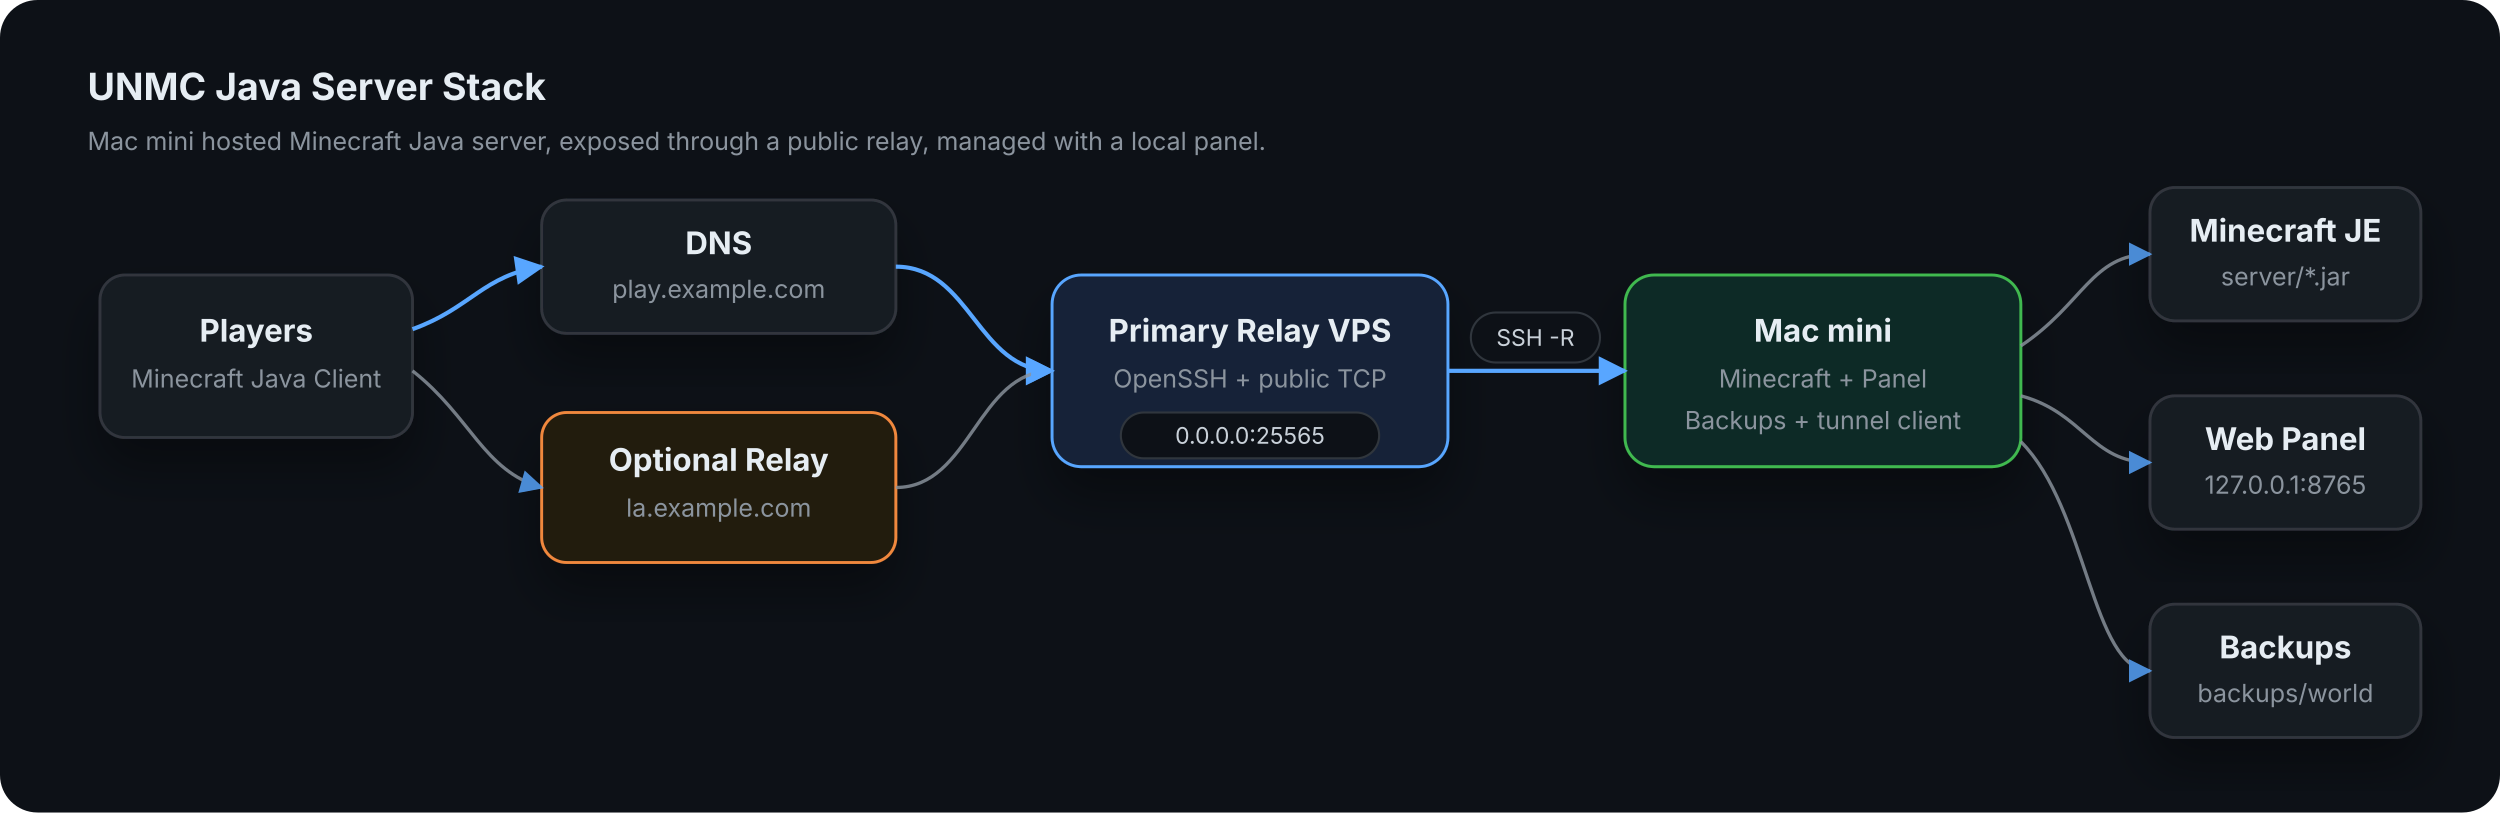
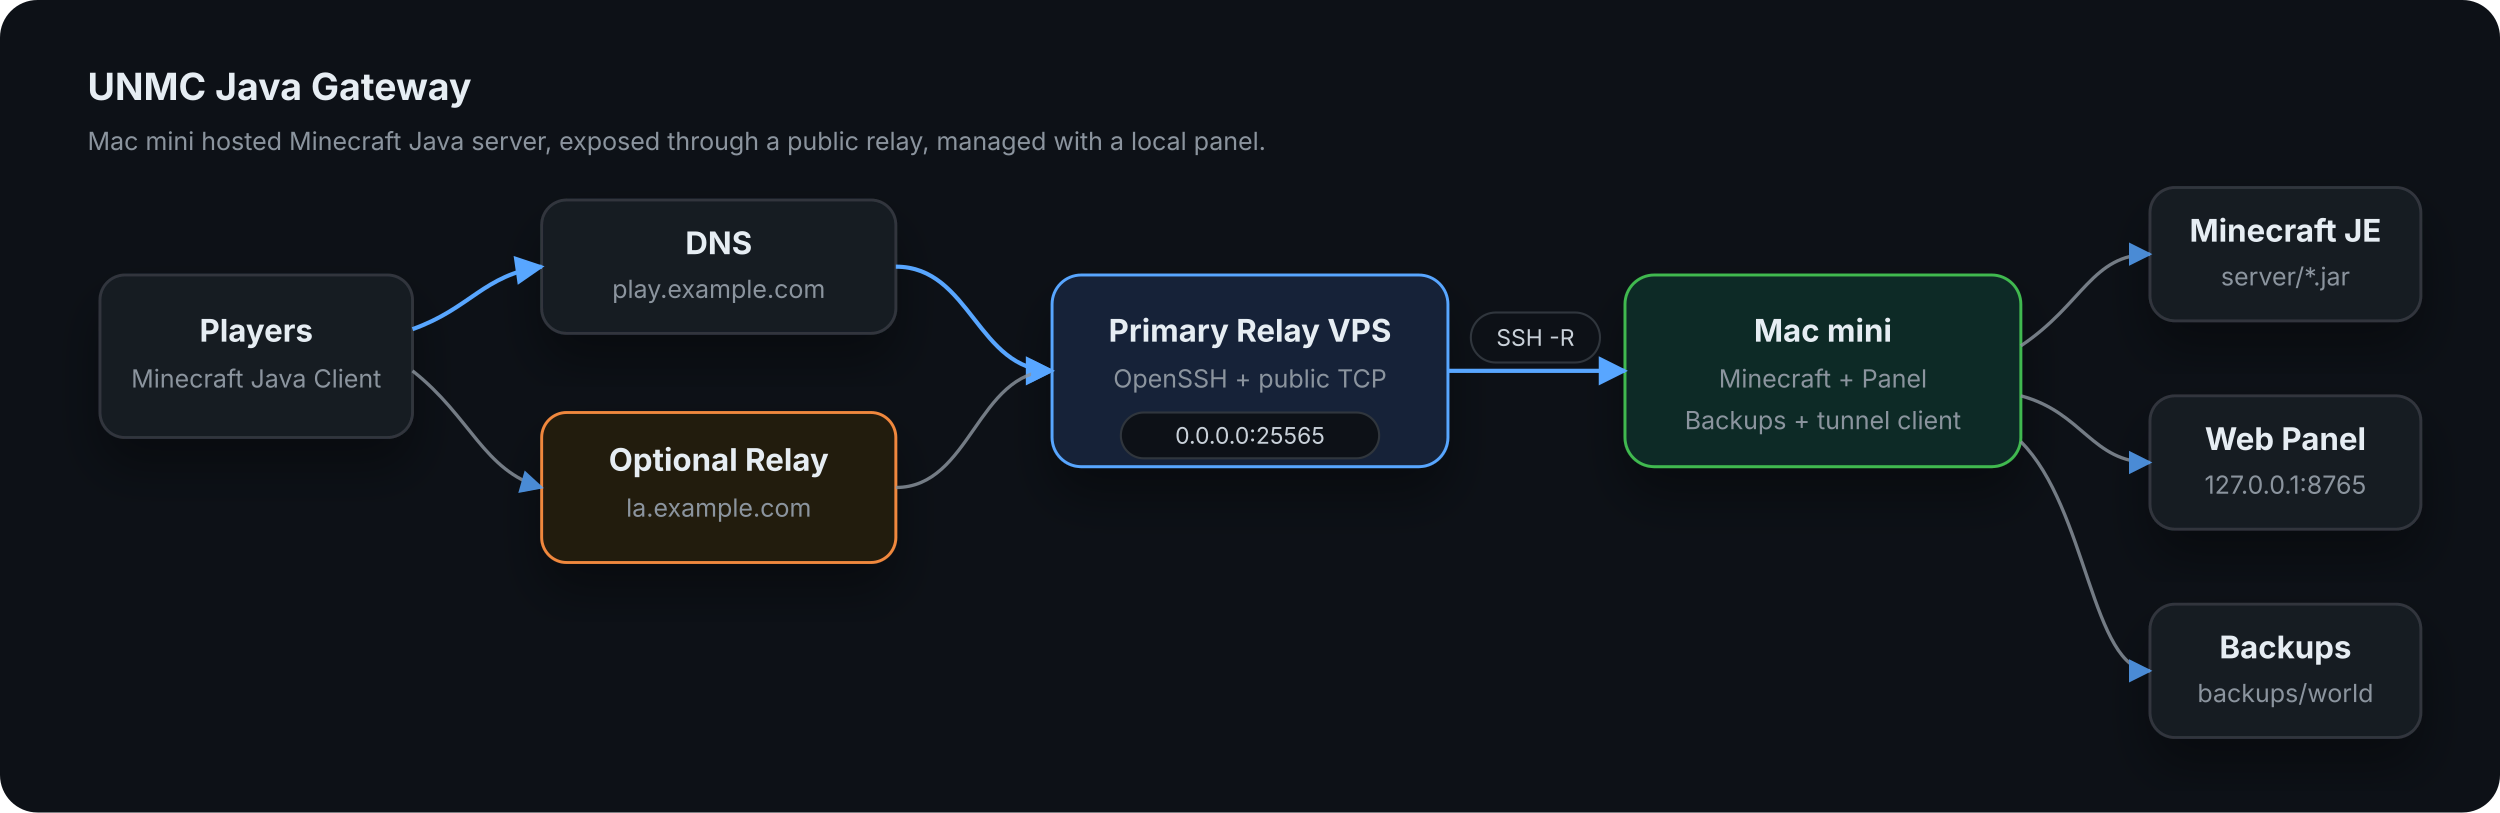
<svg xmlns="http://www.w3.org/2000/svg" width="1200" height="390" viewBox="0 0 1200 390" role="img" aria-labelledby="title desc">
  <defs>
    <marker id="arrow" viewBox="0 0 10 10" refX="9" refY="5" markerWidth="7" markerHeight="7" orient="auto-start-reverse">
      <path d="M 0 0 L 10 5 L 0 10 z" fill="#58a6ff" />
    </marker>
    <filter id="shadow" x="-20%" y="-30%" width="140%" height="170%">
      <feDropShadow dx="0" dy="14" stdDeviation="12" flood-color="#010409" flood-opacity=".35" />
    </filter>
    <style>
      .bg { fill: #0d1117; }
      .card { fill: #161b22; stroke: #30363d; stroke-width: 1.4; filter: url(#shadow); }
      .primary { fill: #142238; stroke: #58a6ff; }
      .mac { fill: #102a25; stroke: #3fb950; }
      .optional { fill: #241a10; stroke: #f0883e; }
      .title { fill: #e6edf3; font: 700 18px -apple-system, BlinkMacSystemFont, "Segoe UI", sans-serif; }
      .label { fill: #e6edf3; font: 700 15px -apple-system, BlinkMacSystemFont, "Segoe UI", sans-serif; }
      .small { fill: #8b949e; font: 12px -apple-system, BlinkMacSystemFont, "Segoe UI", sans-serif; }
      .line { fill: none; stroke: #58a6ff; stroke-width: 2; marker-end: url(#arrow); }
      .muted-line { fill: none; stroke: #8b949e; stroke-width: 1.6; marker-end: url(#arrow); opacity: .82; }
      .tag { fill: #0d1117; stroke: #30363d; }
      .tag-text { fill: #c9d1d9; font: 11px -apple-system, BlinkMacSystemFont, "Segoe UI", sans-serif; }
    </style>
  </defs>
  <rect class="bg" width="1200" height="390" rx="18" />
-   <text class="title" x="42" y="48">UNMC Java Server Stack</text>
+   <text class="title" x="42" y="48">UNMC Java Gateway</text>
  <text class="small" x="42" y="72">Mac mini hosted Minecraft Java server, exposed through a public relay, managed with a local panel.</text>
  <rect class="card" x="48" y="132" width="150" height="78" rx="12" />
  <text class="label" x="123" y="164" text-anchor="middle">Players</text>
  <text class="small" x="123" y="186" text-anchor="middle">Minecraft Java Client</text>
  <rect class="card" x="260" y="96" width="170" height="64" rx="12" />
  <text class="label" x="345" y="122" text-anchor="middle">DNS</text>
  <text class="small" x="345" y="143" text-anchor="middle">play.example.com</text>
  <rect class="card optional" x="260" y="198" width="170" height="72" rx="12" />
  <text class="label" x="345" y="226" text-anchor="middle">Optional Relay</text>
  <text class="small" x="345" y="248" text-anchor="middle">la.example.com</text>
  <rect class="card primary" x="505" y="132" width="190" height="92" rx="14" />
  <text class="label" x="600" y="164" text-anchor="middle">Primary Relay VPS</text>
  <text class="small" x="600" y="186" text-anchor="middle">OpenSSH + public TCP</text>
  <rect class="tag" x="538" y="198" width="124" height="22" rx="11" />
  <text class="tag-text" x="600" y="213" text-anchor="middle">0.0.0.0:25565</text>
  <rect class="card mac" x="780" y="132" width="190" height="92" rx="14" />
  <text class="label" x="875" y="164" text-anchor="middle">Mac mini</text>
  <text class="small" x="875" y="186" text-anchor="middle">Minecraft + Panel</text>
  <text class="small" x="875" y="206" text-anchor="middle">Backups + tunnel client</text>
  <rect class="card" x="1032" y="90" width="130" height="64" rx="12" />
  <text class="label" x="1097" y="116" text-anchor="middle">Minecraft JE</text>
  <text class="small" x="1097" y="137" text-anchor="middle">server/*.jar</text>
  <rect class="card" x="1032" y="190" width="130" height="64" rx="12" />
  <text class="label" x="1097" y="216" text-anchor="middle">Web Panel</text>
  <text class="small" x="1097" y="237" text-anchor="middle">127.0.0.1:8765</text>
  <rect class="card" x="1032" y="290" width="130" height="64" rx="12" />
  <text class="label" x="1097" y="316" text-anchor="middle">Backups</text>
  <text class="small" x="1097" y="337" text-anchor="middle">backups/world</text>
  <path class="line" d="M198 158 C226 148 232 132 260 128" />
  <path class="muted-line" d="M198 178 C226 200 232 226 260 234" />
  <path class="line" d="M430 128 C466 128 469 178 505 178" />
  <path class="muted-line" d="M430 234 C466 234 469 178 505 178" />
  <path class="line" d="M695 178 C730 178 745 178 780 178" />
  <path class="muted-line" d="M970 166 C1000 146 1004 122 1032 122" />
  <path class="muted-line" d="M970 190 C1000 198 1004 222 1032 222" />
  <path class="muted-line" d="M970 212 C1002 244 1004 322 1032 322" />
  <rect class="tag" x="706" y="150" width="62" height="24" rx="12" />
  <text class="tag-text" x="737" y="166" text-anchor="middle">SSH -R</text>
</svg>
